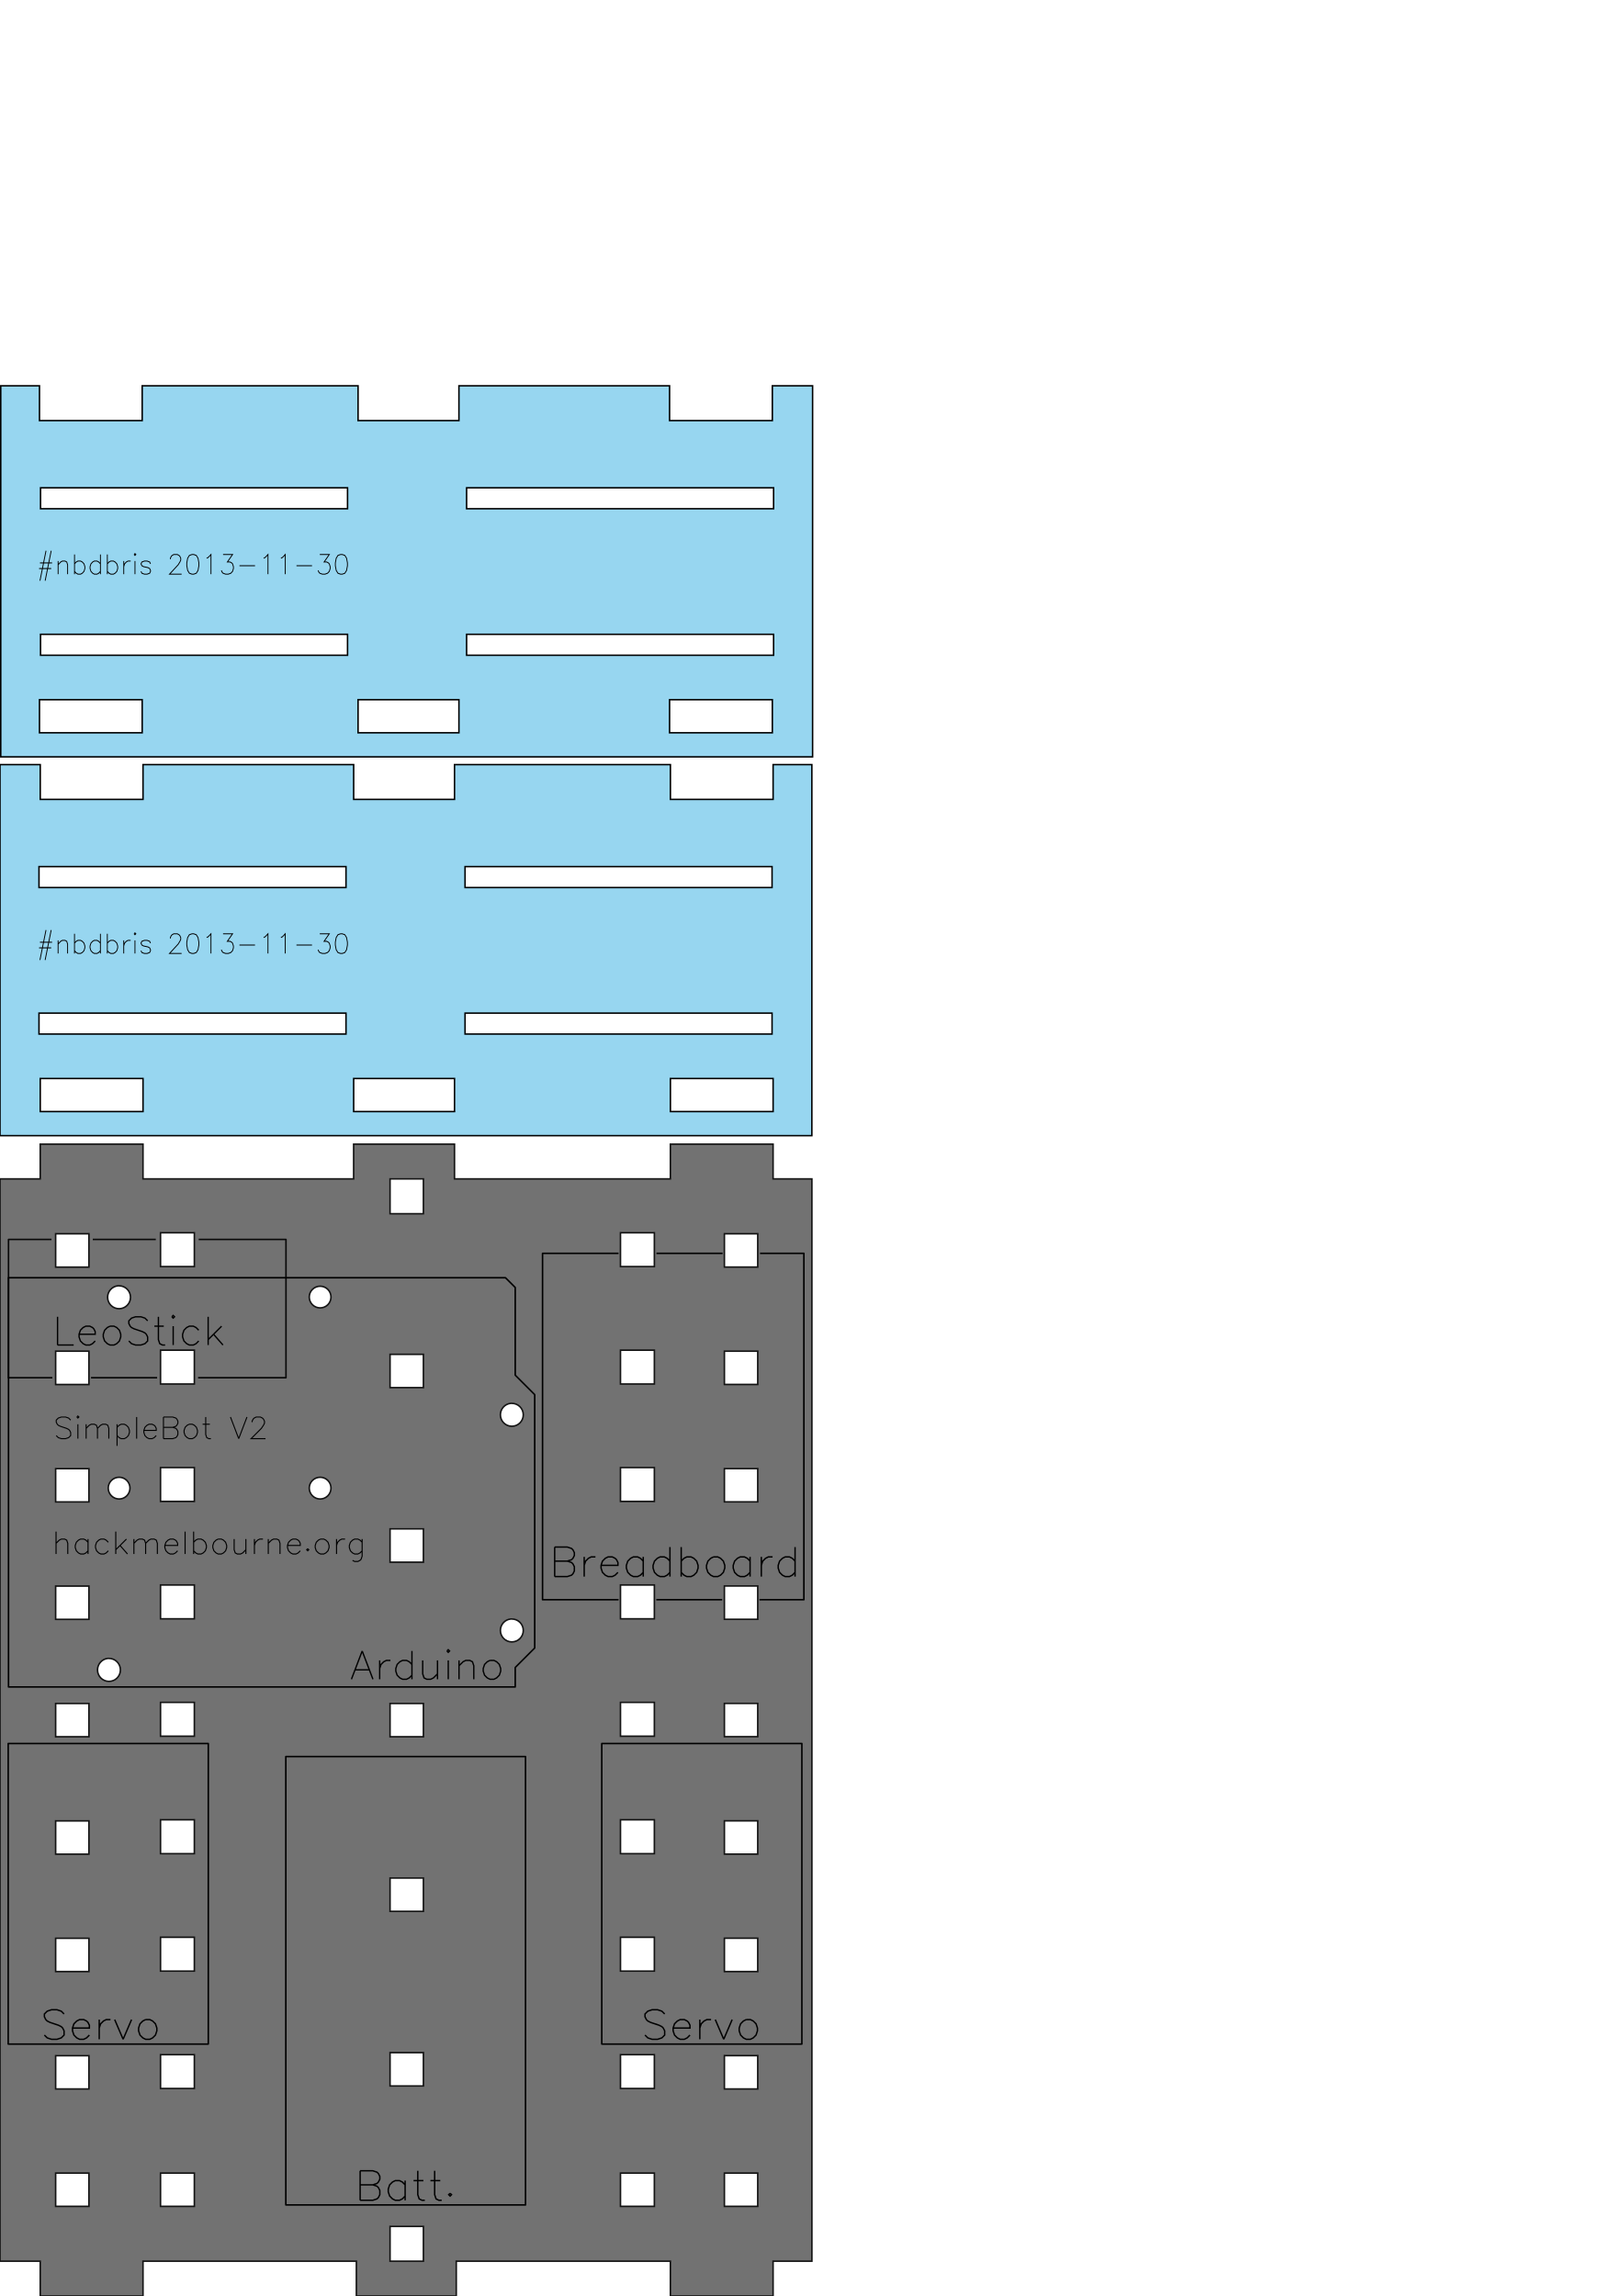
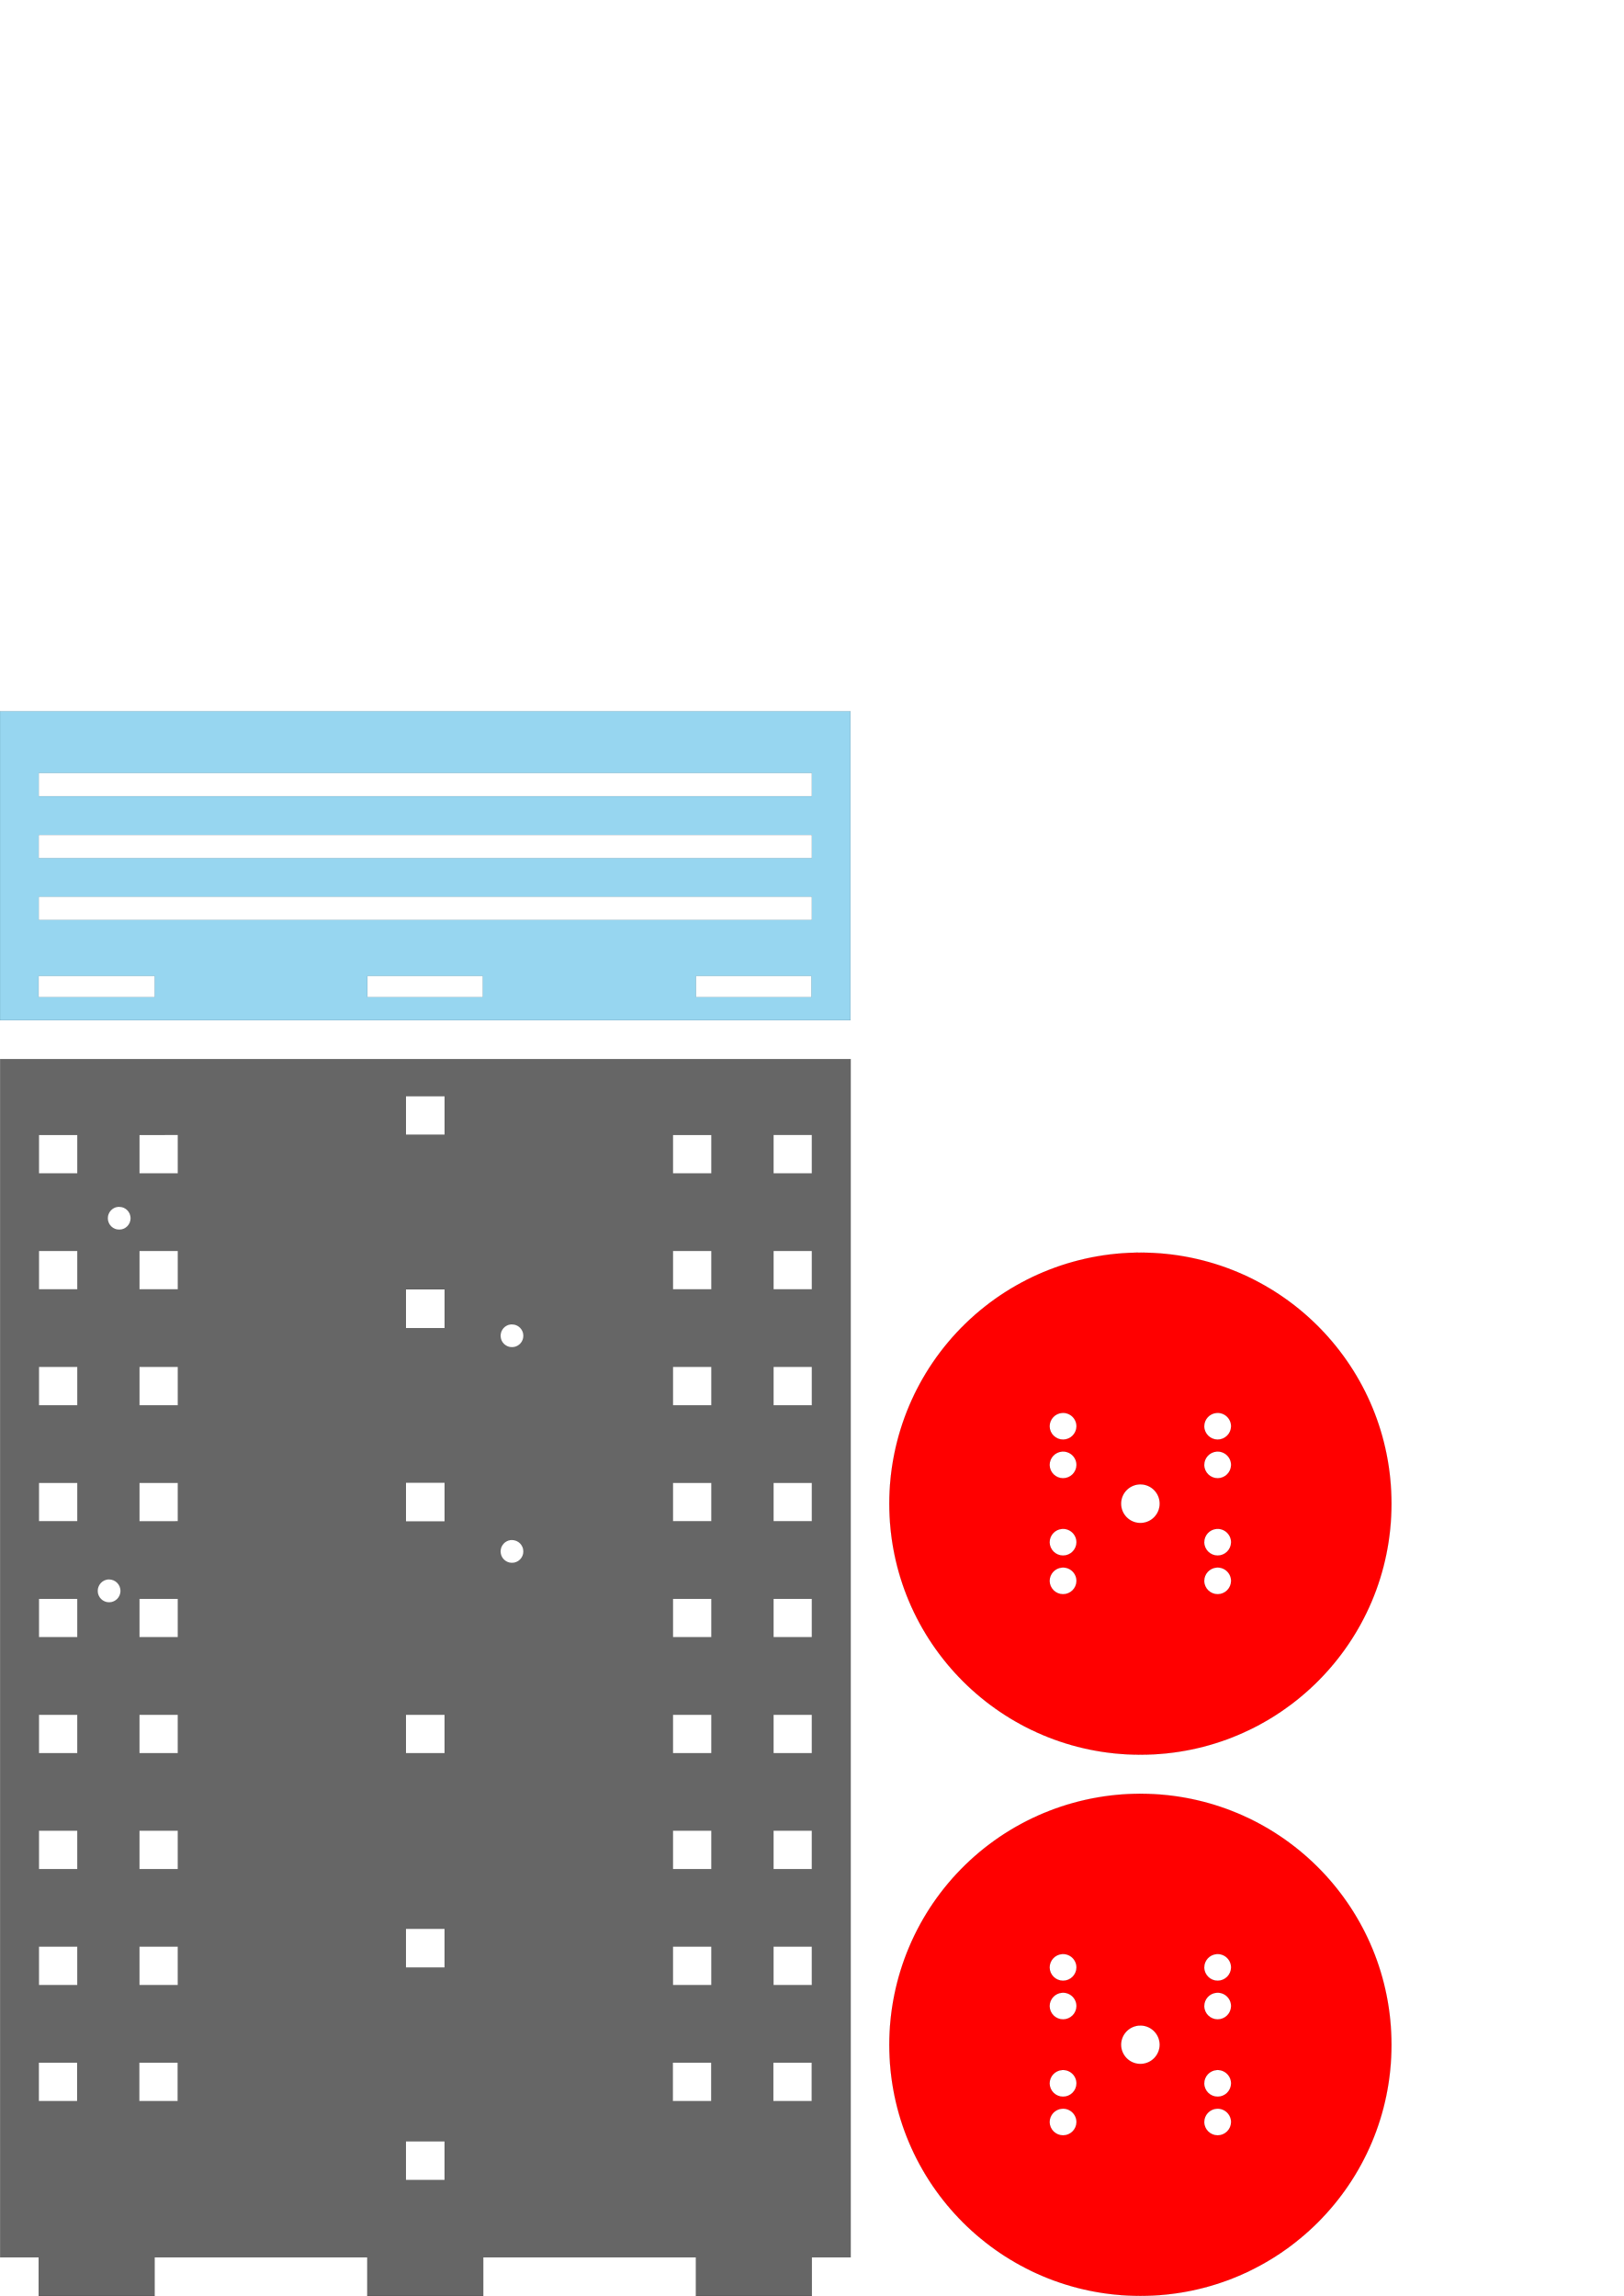
<svg xmlns="http://www.w3.org/2000/svg" version="1.1" id="svg2" height="1052.362" width="744.094">
  <defs id="defs4" />
  <g style="display:inline" transform="translate(53.14961,-51.39945)" id="layer1">
-     <path style="opacity:0.92;fill:#666666;fill-opacity:1;stroke:#000000;stroke-width:0.709;stroke-miterlimit:4;stroke-opacity:1;stroke-dasharray:none" d="m 18.438,524.406 0,15.938 -18.438,0 0,496.062 18.438,0 0,15.969 47.094,0 0,-15.969 97.781,0 0,15.969 45.781,0 0,-15.969 98.125,0 0,15.969 47.062,0 0,-15.969 17.781,0 0,-496.062 -17.781,0 0,-15.938 -47.062,0 0,15.938 -98.938,0 0,-15.938 -46.219,0 0,15.938 -96.531,0 0,-15.938 -47.094,0 z m 160.312,15.938 15.281,0 0,15.969 -15.281,0 0,-15.969 z m -105.188,24.688 15.5,0 0,15.5 -15.5,0 0,-15.5 z m 210.781,0 15.531,0 0,15.5 -15.531,0 0,-15.5 z M 25.5,565.5 l 15.25,0 0,15.281 -15.25,0 0,-15.281 z m 306.469,0 15.281,0 0,15.25 -15.281,0 0,-15.25 z m -277.938,23.844 c 0.177,-0.018 0.35,0 0.531,0 2.901,0 5.25,2.349 5.25,5.25 0,2.901 -2.349,5.25 -5.25,5.25 -2.901,0 -5.25,-2.349 -5.25,-5.25 0,-2.72 2.07,-4.981 4.719,-5.25 z m 92.688,0.188 c 2.748,0 4.969,2.221 4.969,4.969 0,2.748 -2.221,4.969 -4.969,4.969 -2.748,0 -5,-2.221 -5,-4.969 0,-2.748 2.252,-4.969 5,-4.969 z m -73.156,29.312 15.5,0 0,15.5 -15.5,0 0,-15.5 z m 210.781,0 15.531,0 0,15.5 -15.531,0 0,-15.5 z M 25.5,619.312 l 15.25,0 0,15.281 -15.25,0 0,-15.281 z m 306.469,0 15.281,0 0,15.25 -15.281,0 0,-15.25 z M 178.75,620.75 l 15.281,0 0,15.25 -15.281,0 0,-15.25 z m 55.281,22.469 c 0.177,-0.018 0.35,0 0.531,0 2.901,0 5.25,2.349 5.25,5.25 0,2.901 -2.349,5.25 -5.25,5.25 -2.901,0 -5.25,-2.349 -5.25,-5.25 0,-2.72 2.07,-4.981 4.719,-5.25 z m -160.469,29.438 15.5,0 0,15.5 -15.5,0 0,-15.5 z m 210.781,0 15.531,0 0,15.5 -15.531,0 0,-15.5 z m 47.625,0.469 15.281,0 0,15.25 -15.281,0 0,-15.25 z M 25.5,673.156 l 15.25,0 0,15.25 -15.25,0 0,-15.25 z m 29.094,3.938 c 2.748,0 4.969,2.221 4.969,4.969 0,2.748 -2.221,5 -4.969,5 -2.748,0 -5,-2.252 -5,-5 0,-2.748 2.252,-4.969 5,-4.969 z m 92.125,0 c 2.748,0 4.969,2.221 4.969,4.969 0,2.748 -2.221,5 -4.969,5 -2.748,0 -5,-2.252 -5,-5 0,-2.748 2.252,-4.969 5,-4.969 z M 178.75,700.75 l 15.281,0 0,15.281 -15.281,0 0,-15.281 z m -105.188,25.719 15.5,0 0,15.5 -15.5,0 0,-15.5 z m 210.781,0 15.531,0 0,15.5 -15.531,0 0,-15.5 z m 47.625,0.469 15.281,0 0,15.25 -15.281,0 0,-15.25 z M 25.5,726.969 l 15.25,0 0,15.25 -15.25,0 0,-15.25 z m 208.531,15.094 c 0.177,-0.018 0.35,0 0.531,0 2.901,0 5.25,2.349 5.25,5.25 0,2.901 -2.349,5.25 -5.25,5.25 -2.901,0 -5.25,-2.349 -5.25,-5.25 0,-2.72 2.07,-4.981 4.719,-5.25 z m -184.625,18.062 c 0.177,-0.018 0.35,0 0.531,0 2.901,0 5.25,2.38 5.25,5.281 0,2.901 -2.349,5.25 -5.25,5.25 -2.901,0 -5.25,-2.349 -5.25,-5.25 0,-2.72 2.07,-5.009 4.719,-5.281 z m 24.156,20.156 15.5,0 0,15.5 -15.5,0 0,-15.5 z m 210.781,0 15.531,0 0,15.5 -15.531,0 0,-15.5 z m 47.625,0.469 15.281,0 0,15.25 -15.281,0 0,-15.25 z M 25.5,780.781 l 15.25,0 0,15.25 -15.25,0 0,-15.25 z m 153.25,0 15.281,0 0,15.25 -15.281,0 0,-15.25 z m -105.188,53.312 15.5,0 0,15.531 -15.5,0 0,-15.531 z m 210.781,0 15.531,0 0,15.531 -15.531,0 0,-15.531 z m 47.625,0.469 15.281,0 0,15.25 -15.281,0 0,-15.25 z M 25.5,834.594 l 15.25,0 0,15.25 -15.25,0 0,-15.25 z m 153.25,26.188 15.281,0 0,15.281 -15.281,0 0,-15.281 z m -105.188,27.156 15.5,0 0,15.5 -15.5,0 0,-15.5 z m 210.781,0 15.531,0 0,15.5 -15.531,0 0,-15.5 z m 47.625,0.438 15.281,0 0,15.281 -15.281,0 0,-15.281 z M 25.5,888.406 l 15.25,0 0,15.25 -15.25,0 0,-15.25 z m 153.25,52.406 15.281,0 0,15.281 -15.281,0 0,-15.281 z m -105.188,0.938 15.5,0 0,15.5 -15.5,0 0,-15.5 z m 210.781,0 15.531,0 0,15.5 -15.531,0 0,-15.5 z m 47.625,0.438 15.281,0 0,15.281 -15.281,0 0,-15.281 z M 25.5,942.219 l 15.25,0 0,15.25 -15.25,0 0,-15.25 z m 0,53.812 15.25,0 0,15.25 -15.25,0 0,-15.25 z m 48.062,0 15.5,0 0,15.25 -15.5,0 0,-15.25 z m 210.781,0 15.531,0 0,15.25 -15.531,0 0,-15.25 z m 47.625,0 15.281,0 0,15.25 -15.281,0 0,-15.25 z M 178.75,1020.469 l 15.281,0 0,15.937 -15.281,0 0,-15.937 z" transform="translate(-53.14961,51.39945)" id="rect2992-7-6" />
+     <path style="fill:#666666;fill-opacity:1;stroke:#000000;stroke-width:0.035;stroke-miterlimit:4;stroke-opacity:1;stroke-dasharray:none" d="m 0.062,485.433 0,549.213 17.654,0 0,17.717 53.15,0 0,-17.717 97.441,0 0,17.717 53.15,0 0,-17.717 97.441,0 0,17.717 53.15,0 0,-17.717 17.797,0 0,-549.213 z m 185.969,17.004 17.719,0 0,17.656 -17.719,0 z m -168.188,17.781 17.594,0 0,17.594 -17.594,0 z m 46.062,0 17.594,-10e-4 0,17.596 -17.594,-9.4e-4 z m 244.5,0 17.594,0 0,17.594 -17.594,0 z m 46.062,-10e-4 17.594,0 0,17.596 -17.594,0 z M 54.094,553.125 c 0.177,-0.018 0.35,0 0.531,0 2.901,0 5.25,2.349 5.25,5.25 0,2.901 -2.349,5.25 -5.25,5.25 -2.901,0 -5.25,-2.349 -5.25,-5.25 0,-2.72 2.07,-4.981 4.719,-5.25 z m -36.25,20.219 17.594,0 0,17.594 -17.594,0 z m 46.062,0 17.594,0 0,17.595 -17.594,-0.001 z m 244.5,-10e-4 17.594,10e-4 0,17.594 -17.594,0 z m 46.062,-2.5e-4 17.594,0 0,17.596 -17.594,0 z M 186.031,591 l 17.719,0 0,17.719 -17.719,0 z m 48.062,16 c 0.177,-0.018 0.35,0 0.531,0 2.901,0 5.25,2.349 5.25,5.25 0,2.901 -2.349,5.25 -5.25,5.25 -2.901,0 -5.25,-2.349 -5.25,-5.25 0,-2.72 2.07,-4.981 4.719,-5.25 z m -216.25,19.5 17.594,0 0,17.594 -17.594,0 z m 46.062,0 17.594,-8.1e-4 0,17.596 -17.594,-10e-4 z m 244.5,0 17.594,0 0,17.594 -17.594,0 z m 46.062,-8.1e-4 17.594,0 0,17.596 -17.594,0 z m -168.438,53.095 17.719,0 0,17.719 -17.719,0 z m -168.188,0.062 17.594,0 0,17.594 -17.594,0 z m 46.062,0 17.594,-3.7e-4 0,17.594 -17.594,-0.002 z m 244.5,-3.7e-4 17.594,0 0,17.594 -17.594,0 z m 46.062,0 17.594,0 0,17.593 -17.594,0 z m -120.375,26.188 c 0.177,-0.018 0.35,0 0.531,0 2.901,0 5.25,2.349 5.25,5.25 0,2.901 -2.349,5.25 -5.25,5.25 -2.901,0 -5.25,-2.349 -5.25,-5.25 0,-2.72 2.07,-4.981 4.719,-5.25 z m -184.625,18.062 c 0.177,-0.018 0.35,0 0.531,0 2.901,0 5.25,2.38 5.25,5.281 0,2.901 -2.349,5.25 -5.25,5.25 -2.901,0 -5.25,-2.349 -5.25,-5.25 0,-2.72 2.07,-5.009 4.719,-5.281 z m -31.625,8.906 17.594,0 0,17.594 -17.594,0 z m 46.062,0 17.594,0 0,17.593 -17.594,0.001 z m 244.5,8e-5 17.594,-8e-5 0,17.593 -17.594,0 z m 46.062,0 17.594,0 0,17.593 -17.594,0 z m -168.438,53.157 17.719,0 0,17.593 -17.719,0 z m -168.188,-5.2e-4 17.594,0 0,17.594 -17.594,0 z m 46.062,0 17.594,5.2e-4 0,17.593 -17.594,0 z m 244.5,5.2e-4 17.594,0 0,17.593 -17.594,0 z m 46.062,0 17.594,0 0,17.593 -17.594,0 z m -336.625,53.124 17.594,0 0,17.594 -17.594,0 z m 46.062,0 17.594,0 0,17.594 -17.594,0 z m 244.5,0 17.594,3.2e-4 0,17.593 -17.594,0 z m 46.062,3.2e-4 17.594,0 0,17.593 -17.594,0 z m -168.438,44.961 17.719,0 0,17.717 -17.719,0 z m -168.188,8.195 17.594,0 0,17.594 -17.594,0 z m 46.062,0 17.594,0 0,17.594 -17.594,0 z m 244.5,0 17.594,0 0,17.594 -17.594,0 z m 46.062,0 17.594,0 0,17.594 -17.594,0 z m -168.438,89.246 17.719,0 0,17.717 -17.719,0 z m -168.25,-36.09 17.594,0 0,17.594 -17.594,0 z m 46.062,0 17.594,0 0,17.594 -17.594,0 z m 244.5,0 17.594,0 0,17.594 -17.594,0 z m 46.062,0 17.594,0 0,17.594 -17.594,0 z" id="rect2992-7-6" transform="translate(-53.14961,51.39945)" />
  </g>
  <g style="display:inline" id="layer2">
-     <path id="rect4618" d="m 0,350.449 0,170.079 372.047,0 0,-170.079 -17.756,0 0,15.945 -47.062,0 0,-15.945 -98.936,0 0,15.945 -46.219,0 0,-15.945 -96.534,0 0,15.945 -47.094,0 0,-15.945 z m 17.87,46.753 140.688,0 0,9.594 -140.688,0 z m 195.25,0 140.688,0 0,9.594 -140.688,0 z m -195.25,67.156 140.688,0 0,9.594 -140.688,0 z m 195.25,0 140.688,0 0,9.594 -140.688,0 z m -194.673,29.969 47.094,0 0,15.156 -47.094,0 z m 143.628,0 46.219,0 0,15.156 -46.219,0 z m 145.155,0 47.062,0 0,15.156 -47.062,0 z" style="fill:#97d6f0;fill-opacity:1;stroke:#000000;stroke-width:0.677;stroke-miterlimit:4;stroke-dasharray:none;display:inline" />
-     <path id="rect4618-0" d="m 372.386,176.827 0,170.079 -372.047,0 0,-170.079 17.756,0 0,15.945 47.062,0 0,-15.945 98.936,0 0,15.945 46.219,0 0,-15.945 96.534,0 0,15.945 47.094,0 0,-15.945 z m -17.87,46.753 -140.688,0 0,9.594 140.688,0 z m -195.25,0 -140.688,0 0,9.594 140.688,0 z m 195.25,67.156 -140.688,0 0,9.594 140.688,0 z m -195.25,0 -140.688,0 0,9.594 140.688,0 z m 194.673,29.969 -47.094,0 0,15.156 47.094,0 z m -143.628,0 -46.219,0 0,15.156 46.219,0 z m -145.155,0 -47.062,0 0,15.156 47.062,0 z" style="fill:#97d6f0;fill-opacity:1;stroke:#000000;stroke-width:0.677;stroke-miterlimit:4;stroke-dasharray:none;display:inline" />
+     <path style="fill:#97d6f0;fill-opacity:1;stroke:#000000;stroke-width:0.035;stroke-miterlimit:4;stroke-dasharray:none;display:inline" d="m 0,325.984 0,141.67 389.75,0 0,-141.67 z m 17.748,28.346 354.299,0.001 0,10.63 -354.299,-10e-4 z m -0.031,28.347 354.346,0 0,10.63 -354.346,0 z m 0.031,28.346 354.299,0 0,10.63 -354.299,0 z m -0.062,36.319 53.181,0 0,9.687 -53.181,0 z m 150.69,0 52.844,0 0,9.687 -52.844,0 z m 150.594,0 52.844,0 0,9.687 -52.844,0 z" id="rect4618" />
  </g>
-   <g style="display:inline" id="layer3">
-     <path id="path3132" d="m 3.898,773.207 232.217,0 0,-8.931 8.931,-8.931 0,-116.109 -8.931,-8.931 0,-40.191 -4.466,-4.466 -227.751,2e-5 z" style="fill:none;stroke:#000000;stroke-width:0.709;stroke-linecap:round;stroke-linejoin:round;stroke-miterlimit:4;stroke-opacity:1;stroke-dasharray:none" />
-     <g id="g3867" transform="matrix(0.6162273,0,0,0.6162273,160.4347,764.1259)">
+   <g id="layer4" style="display:inline">
+     <path id="path7019" d="m 525.949,822.206 a 115.062,115.062 0 0 0 -118.406,115.031 115.062,115.062 0 0 0 230.125,0 115.062,115.062 0 0 0 -111.719,-115.031 z m -39.219,73.438 a 6.157,6.157 0 0 1 6.594,6.156 6.157,6.157 0 0 1 -12.312,0 6.157,6.157 0 0 1 5.719,-6.156 z m 70.844,0 a 6.157,6.157 0 0 1 6.594,6.156 6.157,6.157 0 0 1 -12.312,0 6.157,6.157 0 0 1 5.719,-6.156 z m -70.844,17.719 a 6.157,6.157 0 0 1 6.594,6.156 6.157,6.157 0 0 1 -12.312,0 6.157,6.157 0 0 1 5.719,-6.156 z m 70.844,0 a 6.157,6.157 0 0 1 6.594,6.156 6.157,6.157 0 0 1 -12.312,0 6.157,6.157 0 0 1 5.719,-6.156 z m -34.719,15.031 a 8.842,8.842 0 0 1 8.594,8.844 8.844,8.844 0 0 1 -17.687,0 8.842,8.842 0 0 1 9.094,-8.844 z m -36.125,20.406 a 6.157,6.157 0 0 1 6.594,6.156 6.157,6.157 0 0 1 -12.312,0 6.157,6.157 0 0 1 5.719,-6.156 z m 70.844,0 a 6.157,6.157 0 0 1 6.594,6.156 6.157,6.157 0 0 1 -12.312,0 6.157,6.157 0 0 1 5.719,-6.156 z m -70.844,17.719 a 6.157,6.157 0 0 1 6.594,6.156 6.157,6.157 0 0 1 -12.312,0 6.157,6.157 0 0 1 5.719,-6.156 z m 70.844,0 a 6.157,6.157 0 0 1 6.594,6.156 6.157,6.157 0 0 1 -12.312,0 6.157,6.157 0 0 1 5.719,-6.156 z" style="fill:#ff0000;fill-opacity:1;stroke:#000000;stroke-width:0.035;stroke-linejoin:round;stroke-miterlimit:4;stroke-opacity:1;stroke-dasharray:none" />
+     <path id="path7019-5" d="m 525.949,574.174 a 115.062,115.062 0 0 0 -118.406,115.031 115.062,115.062 0 0 0 230.125,0 115.062,115.062 0 0 0 -111.719,-115.031 z m -39.219,73.438 a 6.157,6.157 0 0 1 6.594,6.156 6.157,6.157 0 0 1 -12.312,0 6.157,6.157 0 0 1 5.719,-6.156 z m 70.844,0 a 6.157,6.157 0 0 1 6.594,6.156 6.157,6.157 0 0 1 -12.312,0 6.157,6.157 0 0 1 5.719,-6.156 z m -70.844,17.719 a 6.157,6.157 0 0 1 6.594,6.156 6.157,6.157 0 0 1 -12.312,0 6.157,6.157 0 0 1 5.719,-6.156 z m 70.844,0 a 6.157,6.157 0 0 1 6.594,6.156 6.157,6.157 0 0 1 -12.312,0 6.157,6.157 0 0 1 5.719,-6.156 z m -34.719,15.031 a 8.842,8.842 0 0 1 8.594,8.844 8.844,8.844 0 0 1 -17.688,0 8.842,8.842 0 0 1 9.094,-8.844 z m -36.125,20.406 a 6.157,6.157 0 0 1 6.594,6.156 6.157,6.157 0 0 1 -12.312,0 6.157,6.157 0 0 1 5.719,-6.156 z m 70.844,0 a 6.157,6.157 0 0 1 6.594,6.156 6.157,6.157 0 0 1 -12.312,0 6.157,6.157 0 0 1 5.719,-6.156 z m -70.844,17.719 a 6.157,6.157 0 0 1 6.594,6.156 6.157,6.157 0 0 1 -12.312,0 6.157,6.157 0 0 1 5.719,-6.156 z m 70.844,0 a 6.157,6.157 0 0 1 6.594,6.156 6.157,6.157 0 0 1 -12.312,0 6.157,6.157 0 0 1 5.719,-6.156 z" style="fill:#ff0000;fill-opacity:1;stroke:#000000;stroke-width:0.035;stroke-linejoin:round;stroke-miterlimit:4;stroke-opacity:1;stroke-dasharray:none;display:inline" />
+   </g>
+   <g style="display:none" id="layer3">
+     <path id="path3132" d="m 3.898,739.207 232.217,0 0,-8.931 8.931,-8.931 0,-116.109 -8.931,-8.931 0,-40.191 -4.466,-4.466 -227.751,2e-5 z" style="fill:none;stroke:#000000;stroke-width:0.709;stroke-linecap:round;stroke-linejoin:round;stroke-miterlimit:4;stroke-opacity:1;stroke-dasharray:none" />
+     <g id="g3867" transform="matrix(0.6162273,0,0,0.6162273,160.4347,730.1259)">
      <path id="path3869" transform="translate(9,0)" d="M 0,-12 -8,9 M 0,-12 8,9 M -5,2 5,2" style="fill:none;stroke:#000000" />
      <path id="path3871" transform="translate(25,0)" d="m -3,-5 0,14 m 0,-8 1,-3 2,-2 2,-1 3,0" style="fill:none;stroke:#000000" />
      <path id="path3873" transform="translate(40,0)" d="M 6,-12 6,9 M 6,-2 4,-4 2,-5 l -3,0 -2,1 -2,2 -1,3 0,2 1,3 2,2 2,1 3,0 2,-1 2,-2" style="fill:none;stroke:#000000" />
      <path id="path3875" transform="translate(59,0)" d="M -5,-5 -5,5 -4,8 -2,9 1,9 3,8 6,5 M 6,-5 6,9" style="fill:none;stroke:#000000" />
      <path id="path3877" transform="translate(73,0)" d="m -1,-12 1,1 1,-1 -1,-1 -1,1 m 1,7 0,14" style="fill:none;stroke:#000000" />
      <path id="path3879" transform="translate(86,0)" d="m -5,-5 0,14 m 0,-10 3,-3 2,-1 3,0 2,1 1,3 0,10" style="fill:none;stroke:#000000" />
      <path id="path3881" transform="translate(105,0)" d="m -1,-5 -2,1 -2,2 -1,3 0,2 1,3 2,2 2,1 L 2,9 4,8 6,6 7,3 7,1 6,-2 4,-4 2,-5 -1,-5" style="fill:none;stroke:#000000" />
    </g>
  </g>
-   <g style="display:inline" id="layer5">
+   <g style="display:none" id="layer5">
    <path style="fill:none;stroke:#000000;stroke-width:0.709;stroke-linejoin:round;stroke-miterlimit:4;stroke-opacity:1" d="m 300.827,574.469 30.32,0 m 17.16,0 20.094,0 0,158.745 -20.362,-0.002 m -17.095,0 -30.175,0 m -17.306,0 -34.832,0.002 0,-158.745 34.832,0" id="rect3901" />
    <g transform="matrix(0.6442376,0,0,0.6442376,251.6138,716.8164)" id="g3924">
      <path style="fill:none;stroke:#000000" d="m -7,-12 0,21 m 0,-21 9,0 3,1 1,1 1,2 0,2 -1,2 -1,1 -3,1 m -9,0 9,0 3,1 L 6,0 7,2 7,5 6,7 5,8 2,9 -7,9" transform="translate(11,0)" id="path3926" />
      <path style="fill:none;stroke:#000000" d="m -3,-5 0,14 m 0,-8 1,-3 2,-2 2,-1 3,0" transform="translate(28,0)" id="path3928" />
      <path style="fill:none;stroke:#000000" d="M -6,1 6,1 6,-1 5,-3 4,-4 2,-5 l -3,0 -2,1 -2,2 -1,3 0,2 1,3 2,2 2,1 3,0 2,-1 2,-2" transform="translate(43,0)" id="path3930" />
      <path style="fill:none;stroke:#000000" d="M 6,-5 6,9 M 6,-2 4,-4 2,-5 l -3,0 -2,1 -2,2 -1,3 0,2 1,3 2,2 2,1 3,0 2,-1 2,-2" transform="translate(61,0)" id="path3932" />
      <path style="fill:none;stroke:#000000" d="M 6,-12 6,9 M 6,-2 4,-4 2,-5 l -3,0 -2,1 -2,2 -1,3 0,2 1,3 2,2 2,1 3,0 2,-1 2,-2" transform="translate(80,0)" id="path3934" />
      <path style="fill:none;stroke:#000000" d="m -6,-12 0,21 m 0,-11 2,-2 2,-1 3,0 2,1 2,2 L 6,1 6,3 5,6 3,8 1,9 -2,9 -4,8 -6,6" transform="translate(100,0)" id="path3936" />
      <path style="fill:none;stroke:#000000" d="m -1,-5 -2,1 -2,2 -1,3 0,2 1,3 2,2 2,1 L 2,9 4,8 6,6 7,3 7,1 6,-2 4,-4 2,-5 -1,-5" transform="translate(118,0)" id="path3938" />
      <path style="fill:none;stroke:#000000" d="M 6,-5 6,9 M 6,-2 4,-4 2,-5 l -3,0 -2,1 -2,2 -1,3 0,2 1,3 2,2 2,1 3,0 2,-1 2,-2" transform="translate(137,0)" id="path3940" />
      <path style="fill:none;stroke:#000000" d="m -3,-5 0,14 m 0,-8 1,-3 2,-2 2,-1 3,0" transform="translate(154,0)" id="path3942" />
      <path style="fill:none;stroke:#000000" d="M 6,-12 6,9 M 6,-2 4,-4 2,-5 l -3,0 -2,1 -2,2 -1,3 0,2 1,3 2,2 2,1 3,0 2,-1 2,-2" transform="translate(169,0)" id="path3944" />
    </g>
  </g>
-   <g style="display:inline" id="layer6">
+   <g style="display:none" id="layer6">
    <rect y="799.125" x="275.775" height="137.758" width="91.697" id="rect3977" style="fill:none;stroke:#000000;stroke-width:0.7;stroke-linejoin:round;stroke-miterlimit:4;stroke-opacity:1;stroke-dasharray:none" />
    <g id="g4013" transform="matrix(0.6442376,0,0,0.6442376,293.649,928.8979)">
      <path id="path4015" transform="translate(10,0)" d="m 7,-9 -2,-2 -3,-1 -4,0 -3,1 -2,2 0,2 1,2 1,1 2,1 6,2 L 5,0 6,1 7,3 7,6 5,8 2,9 -2,9 -5,8 -7,6" style="fill:none;stroke:#000000" />
      <path id="path4017" transform="translate(29,0)" d="M -6,1 6,1 6,-1 5,-3 4,-4 2,-5 l -3,0 -2,1 -2,2 -1,3 0,2 1,3 2,2 2,1 3,0 2,-1 2,-2" style="fill:none;stroke:#000000" />
      <path id="path4019" transform="translate(45,0)" d="m -3,-5 0,14 m 0,-8 1,-3 2,-2 2,-1 3,0" style="fill:none;stroke:#000000" />
      <path id="path4021" transform="translate(59,0)" d="M -6,-5 0,9 M 6,-5 0,9" style="fill:none;stroke:#000000" />
      <path id="path4023" transform="translate(76,0)" d="m -1,-5 -2,1 -2,2 -1,3 0,2 1,3 2,2 2,1 L 2,9 4,8 6,6 7,3 7,1 6,-2 4,-4 2,-5 -1,-5" style="fill:none;stroke:#000000" />
    </g>
    <rect y="799.125" x="3.758" height="137.758" width="91.697" id="rect3977-7" style="fill:none;stroke:#000000;stroke-width:0.7;stroke-linejoin:round;stroke-miterlimit:4;stroke-opacity:1;stroke-dasharray:none;display:inline" />
    <g style="display:inline" id="g4013-7" transform="matrix(0.6442376,0,0,0.6442376,18.41125,928.8979)">
      <path id="path4015-2" transform="translate(10,0)" d="m 7,-9 -2,-2 -3,-1 -4,0 -3,1 -2,2 0,2 1,2 1,1 2,1 6,2 L 5,0 6,1 7,3 7,6 5,8 2,9 -2,9 -5,8 -7,6" style="fill:none;stroke:#000000" />
      <path id="path4017-0" transform="translate(29,0)" d="M -6,1 6,1 6,-1 5,-3 4,-4 2,-5 l -3,0 -2,1 -2,2 -1,3 0,2 1,3 2,2 2,1 3,0 2,-1 2,-2" style="fill:none;stroke:#000000" />
      <path id="path4019-3" transform="translate(45,0)" d="m -3,-5 0,14 m 0,-8 1,-3 2,-2 2,-1 3,0" style="fill:none;stroke:#000000" />
      <path id="path4021-6" transform="translate(59,0)" d="M -6,-5 0,9 M 6,-5 0,9" style="fill:none;stroke:#000000" />
      <path id="path4023-6" transform="translate(76,0)" d="m -1,-5 -2,1 -2,2 -1,3 0,2 1,3 2,2 2,1 L 2,9 4,8 6,6 7,3 7,1 6,-2 4,-4 2,-5 -1,-5" style="fill:none;stroke:#000000" />
    </g>
  </g>
-   <g style="display:inline" id="layer7">
+   <g style="display:none" id="layer7">
    <rect style="fill:none;stroke:#000000;stroke-width:0.709;stroke-linejoin:round;stroke-miterlimit:4;stroke-opacity:1;stroke-dasharray:none" id="rect4100" width="109.843" height="205.512" x="130.986" y="805.111" />
    <g transform="matrix(0.6442376,0,0,0.6442376,162.4649,1002.696)" id="g4841">
      <path style="fill:none;stroke:#000000" d="m -7,-12 0,21 m 0,-21 9,0 3,1 1,1 1,2 0,2 -1,2 -1,1 -3,1 m -9,0 9,0 3,1 L 6,0 7,2 7,5 6,7 5,8 2,9 -7,9" transform="translate(11,0)" id="path4843" />
      <path style="fill:none;stroke:#000000" d="M 6,-5 6,9 M 6,-2 4,-4 2,-5 l -3,0 -2,1 -2,2 -1,3 0,2 1,3 2,2 2,1 3,0 2,-1 2,-2" transform="translate(30,0)" id="path4845" />
      <path style="fill:none;stroke:#000000" d="M 0,-12 0,5 1,8 3,9 5,9 m -8,-14 7,0" transform="translate(45,0)" id="path4847" />
      <path style="fill:none;stroke:#000000" d="M 0,-12 0,5 1,8 3,9 5,9 m -8,-14 7,0" transform="translate(57,0)" id="path4849" />
      <path style="fill:none;stroke:#000000" d="M 0,4 -1,5 0,6 1,5 0,4" transform="translate(68,0)" id="path4851" />
    </g>
  </g>
-   <g style="display:inline" id="layer8">
+   <g style="display:none" id="layer8">
    <path id="rect5035" d="m 42.52,568.095 28.873,-1e-4 m 19.67,1e-4 39.992,-3.2e-4 0,63.378 -40.27,0 m -18.778,0 -30.304,0 m -17.715,0 -20.091,0 0,-63.378 19.7,3.2e-4" style="opacity:0.92;fill:none;stroke:#000000;stroke-width:0.709;stroke-linejoin:round;stroke-miterlimit:4;stroke-opacity:1" />
    <g id="g5095" transform="matrix(0.6162273,0,0,0.6162273,23.90892,610.9346)">
      <path id="path5097" transform="translate(10,0)" d="M -6,-12 -6,9 M -6,9 6,9" style="fill:none;stroke:#000000" />
      <path id="path5099" transform="translate(26,0)" d="M -6,1 6,1 6,-1 5,-3 4,-4 2,-5 l -3,0 -2,1 -2,2 -1,3 0,2 1,3 2,2 2,1 3,0 2,-1 2,-2" style="fill:none;stroke:#000000" />
      <path id="path5101" transform="translate(44,0)" d="m -1,-5 -2,1 -2,2 -1,3 0,2 1,3 2,2 2,1 L 2,9 4,8 6,6 7,3 7,1 6,-2 4,-4 2,-5 -1,-5" style="fill:none;stroke:#000000" />
      <path id="path5103" transform="translate(64,0)" d="m 7,-9 -2,-2 -3,-1 -4,0 -3,1 -2,2 0,2 1,2 1,1 2,1 6,2 L 5,0 6,1 7,3 7,6 5,8 2,9 -2,9 -5,8 -7,6" style="fill:none;stroke:#000000" />
      <path id="path5105" transform="translate(79,0)" d="M 0,-12 0,5 1,8 3,9 5,9 m -8,-14 7,0" style="fill:none;stroke:#000000" />
      <path id="path5107" transform="translate(90,0)" d="m -1,-12 1,1 1,-1 -1,-1 -1,1 m 1,7 0,14" style="fill:none;stroke:#000000" />
      <path id="path5109" transform="translate(103,0)" d="m 6,-2 -2,-2 -2,-1 -3,0 -2,1 -2,2 -1,3 0,2 1,3 2,2 2,1 3,0 2,-1 2,-2" style="fill:none;stroke:#000000" />
      <path id="path5111" transform="translate(121,0)" d="M -5,-12 -5,9 M 5,-5 -5,5 m 4,-4 7,8" style="fill:none;stroke:#000000" />
    </g>
  </g>
-   <g id="layer9" style="display:inline">
+   <g id="layer9" style="display:none">
    <g id="g5473" transform="matrix(0.4724409,0,0,0.4724409,24.35479,655.1572)">
      <path id="path5475" transform="translate(10,0)" d="m 7,-9 -2,-2 -3,-1 -4,0 -3,1 -2,2 0,2 1,2 1,1 2,1 6,2 L 5,0 6,1 7,3 7,6 5,8 2,9 -2,9 -5,8 -7,6" style="fill:none;stroke:#000000" />
      <path id="path5477" transform="translate(24,0)" d="m -1,-12 1,1 1,-1 -1,-1 -1,1 m 1,7 0,14" style="fill:none;stroke:#000000" />
      <path id="path5479" transform="translate(43,0)" d="m -11,-5 0,14 m 0,-10 3,-3 2,-1 3,0 2,1 1,3 0,10 m 0,-10 3,-3 2,-1 3,0 2,1 1,3 0,10" style="fill:none;stroke:#000000" />
      <path id="path5481" transform="translate(68,0)" d="m -6,-5 0,21 m 0,-18 2,-2 2,-1 3,0 2,1 2,2 L 6,1 6,3 5,6 3,8 1,9 -2,9 -4,8 -6,6" style="fill:none;stroke:#000000" />
      <path id="path5483" transform="translate(81,0)" d="M 0,-12 0,9" style="fill:none;stroke:#000000" />
      <path id="path5485" transform="translate(94,0)" d="M -6,1 6,1 6,-1 5,-3 4,-4 2,-5 l -3,0 -2,1 -2,2 -1,3 0,2 1,3 2,2 2,1 3,0 2,-1 2,-2" style="fill:none;stroke:#000000" />
      <path id="path5487" transform="translate(114,0)" d="m -7,-12 0,21 m 0,-21 9,0 3,1 1,1 1,2 0,2 -1,2 -1,1 -3,1 m -9,0 9,0 3,1 L 6,0 7,2 7,5 6,7 5,8 2,9 -7,9" style="fill:none;stroke:#000000" />
      <path id="path5489" transform="translate(133,0)" d="m -1,-5 -2,1 -2,2 -1,3 0,2 1,3 2,2 2,1 L 2,9 4,8 6,6 7,3 7,1 6,-2 4,-4 2,-5 -1,-5" style="fill:none;stroke:#000000" />
      <path id="path5491" transform="translate(148,0)" d="M 0,-12 0,5 1,8 3,9 5,9 m -8,-14 7,0" style="fill:none;stroke:#000000" />
      <path id="path5493" transform="translate(163,0)" d="" style="fill:none;stroke:#000000" />
      <path id="path5495" transform="translate(180,0)" d="M -8,-12 0,9 M 8,-12 0,9" style="fill:none;stroke:#000000" />
      <path id="path5497" transform="translate(199,0)" d="m -6,-7 0,-1 1,-2 1,-1 2,-1 4,0 2,1 1,1 1,2 0,2 L 5,-4 3,-1 -7,9 7,9" style="fill:none;stroke:#000000" />
    </g>
    <g transform="matrix(0.488732,0,0,0.488732,23.73081,707.8697)" id="g5657">
      <path style="fill:none;stroke:#000000" d="m -5,-12 0,21 m 0,-10 3,-3 2,-1 3,0 2,1 1,3 0,10" transform="translate(9,0)" id="path5659" />
      <path style="fill:none;stroke:#000000" d="M 6,-5 6,9 M 6,-2 4,-4 2,-5 l -3,0 -2,1 -2,2 -1,3 0,2 1,3 2,2 2,1 3,0 2,-1 2,-2" transform="translate(28,0)" id="path5661" />
      <path style="fill:none;stroke:#000000" d="m 6,-2 -2,-2 -2,-1 -3,0 -2,1 -2,2 -1,3 0,2 1,3 2,2 2,1 3,0 2,-1 2,-2" transform="translate(47,0)" id="path5663" />
      <path style="fill:none;stroke:#000000" d="M -5,-12 -5,9 M 5,-5 -5,5 m 4,-4 7,8" transform="translate(65,0)" id="path5665" />
      <path style="fill:none;stroke:#000000" d="m -11,-5 0,14 m 0,-10 3,-3 2,-1 3,0 2,1 1,3 0,10 m 0,-10 3,-3 2,-1 3,0 2,1 1,3 0,10" transform="translate(88,0)" id="path5667" />
      <path style="fill:none;stroke:#000000" d="M -6,1 6,1 6,-1 5,-3 4,-4 2,-5 l -3,0 -2,1 -2,2 -1,3 0,2 1,3 2,2 2,1 3,0 2,-1 2,-2" transform="translate(112,0)" id="path5669" />
      <path style="fill:none;stroke:#000000" d="M 0,-12 0,9" transform="translate(125,0)" id="path5671" />
      <path style="fill:none;stroke:#000000" d="m -6,-12 0,21 m 0,-11 2,-2 2,-1 3,0 2,1 2,2 L 6,1 6,3 5,6 3,8 1,9 -2,9 -4,8 -6,6" transform="translate(139,0)" id="path5673" />
      <path style="fill:none;stroke:#000000" d="m -1,-5 -2,1 -2,2 -1,3 0,2 1,3 2,2 2,1 L 2,9 4,8 6,6 7,3 7,1 6,-2 4,-4 2,-5 -1,-5" transform="translate(157,0)" id="path5675" />
      <path style="fill:none;stroke:#000000" d="M -5,-5 -5,5 -4,8 -2,9 1,9 3,8 6,5 M 6,-5 6,9" transform="translate(176,0)" id="path5677" />
      <path style="fill:none;stroke:#000000" d="m -3,-5 0,14 m 0,-8 1,-3 2,-2 2,-1 3,0" transform="translate(193,0)" id="path5679" />
      <path style="fill:none;stroke:#000000" d="m -5,-5 0,14 m 0,-10 3,-3 2,-1 3,0 2,1 1,3 0,10" transform="translate(208,0)" id="path5681" />
      <path style="fill:none;stroke:#000000" d="M -6,1 6,1 6,-1 5,-3 4,-4 2,-5 l -3,0 -2,1 -2,2 -1,3 0,2 1,3 2,2 2,1 3,0 2,-1 2,-2" transform="translate(227,0)" id="path5683" />
      <path style="fill:none;stroke:#000000" d="M 0,4 -1,5 0,6 1,5 0,4" transform="translate(240,0)" id="path5685" />
      <path style="fill:none;stroke:#000000" d="m -1,-5 -2,1 -2,2 -1,3 0,2 1,3 2,2 2,1 L 2,9 4,8 6,6 7,3 7,1 6,-2 4,-4 2,-5 -1,-5" transform="translate(253,0)" id="path5687" />
      <path style="fill:none;stroke:#000000" d="m -3,-5 0,14 m 0,-8 1,-3 2,-2 2,-1 3,0" transform="translate(270,0)" id="path5689" />
      <path style="fill:none;stroke:#000000" d="m 6,-5 0,16 -1,3 -1,1 -2,1 -3,0 -2,-1 M 6,-2 4,-4 2,-5 l -3,0 -2,1 -2,2 -1,3 0,2 1,3 2,2 2,1 3,0 2,-1 2,-2" transform="translate(285,0)" id="path5691" />
    </g>
    <g id="g5887" transform="matrix(0.3957933,0,0,0.4294918,16.72672,433.1531)">
      <path id="path5889" transform="translate(10,0)" d="M 1,-16 -6,16 M 7,-16 0,16 M -6,-3 8,-3 M -7,3 7,3" style="fill:none;stroke:#000000" />
      <path id="path5891" transform="translate(30,0)" d="m -5,-5 0,14 m 0,-10 3,-3 2,-1 3,0 2,1 1,3 0,10" style="fill:none;stroke:#000000" />
      <path id="path5893" transform="translate(50,0)" d="m -6,-12 0,21 m 0,-11 2,-2 2,-1 3,0 2,1 2,2 L 6,1 6,3 5,6 3,8 1,9 -2,9 -4,8 -6,6" style="fill:none;stroke:#000000" />
      <path id="path5895" transform="translate(68,0)" d="M 6,-12 6,9 M 6,-2 4,-4 2,-5 l -3,0 -2,1 -2,2 -1,3 0,2 1,3 2,2 2,1 3,0 2,-1 2,-2" style="fill:none;stroke:#000000" />
      <path id="path5897" transform="translate(88,0)" d="m -6,-12 0,21 m 0,-11 2,-2 2,-1 3,0 2,1 2,2 L 6,1 6,3 5,6 3,8 1,9 -2,9 -4,8 -6,6" style="fill:none;stroke:#000000" />
      <path id="path5899" transform="translate(104,0)" d="m -3,-5 0,14 m 0,-8 1,-3 2,-2 2,-1 3,0" style="fill:none;stroke:#000000" />
      <path id="path5901" transform="translate(114,0)" d="m -1,-12 1,1 1,-1 -1,-1 -1,1 m 1,7 0,14" style="fill:none;stroke:#000000" />
      <path id="path5903" transform="translate(126,0)" d="m 6,-2 -1,-2 -3,-1 -3,0 -3,1 -1,2 1,2 2,1 L 3,2 5,3 6,5 6,6 5,8 2,9 -1,9 -4,8 -5,6" style="fill:none;stroke:#000000" />
      <path id="path5905" transform="translate(143,0)" d="" style="fill:none;stroke:#000000" />
      <path id="path5907" transform="translate(161,0)" d="m -6,-7 0,-1 1,-2 1,-1 2,-1 4,0 2,1 1,1 1,2 0,2 L 5,-4 3,-1 -7,9 7,9" style="fill:none;stroke:#000000" />
      <path id="path5909" transform="translate(181,0)" d="m -1,-12 -3,1 -2,3 -1,5 0,3 1,5 2,3 3,1 2,0 3,-1 2,-3 1,-5 0,-3 -1,-5 -2,-3 -3,-1 -2,0" style="fill:none;stroke:#000000" />
      <path id="path5911" transform="translate(201,0)" d="m -4,-8 2,-1 3,-3 0,21" style="fill:none;stroke:#000000" />
      <path id="path5913" transform="translate(221,0)" d="m -5,-12 11,0 -6,8 3,0 2,1 1,1 L 7,1 7,3 6,6 4,8 1,9 -2,9 -5,8 -6,7 -7,5" style="fill:none;stroke:#000000" />
      <path id="path5915" transform="translate(244,0)" d="M -9,0 9,0" style="fill:none;stroke:#000000" />
      <path id="path5917" transform="translate(267,0)" d="m -4,-8 2,-1 3,-3 0,21" style="fill:none;stroke:#000000" />
      <path id="path5919" transform="translate(287,0)" d="m -4,-8 2,-1 3,-3 0,21" style="fill:none;stroke:#000000" />
      <path id="path5921" transform="translate(310,0)" d="M -9,0 9,0" style="fill:none;stroke:#000000" />
      <path id="path5923" transform="translate(333,0)" d="m -5,-12 11,0 -6,8 3,0 2,1 1,1 L 7,1 7,3 6,6 4,8 1,9 -2,9 -5,8 -6,7 -7,5" style="fill:none;stroke:#000000" />
      <path id="path5925" transform="translate(353,0)" d="m -1,-12 -3,1 -2,3 -1,5 0,3 1,5 2,3 3,1 2,0 3,-1 2,-3 1,-5 0,-3 -1,-5 -2,-3 -3,-1 -2,0" style="fill:none;stroke:#000000" />
    </g>
-     <g id="g5887-3" transform="matrix(0.3957933,0,0,0.4294918,16.73531,259.3012)">
-       <path id="path5889-1" transform="translate(10,0)" d="M 1,-16 -6,16 M 7,-16 0,16 M -6,-3 8,-3 M -7,3 7,3" style="fill:none;stroke:#000000" />
-       <path id="path5891-3" transform="translate(30,0)" d="m -5,-5 0,14 m 0,-10 3,-3 2,-1 3,0 2,1 1,3 0,10" style="fill:none;stroke:#000000" />
-       <path id="path5893-6" transform="translate(50,0)" d="m -6,-12 0,21 m 0,-11 2,-2 2,-1 3,0 2,1 2,2 L 6,1 6,3 5,6 3,8 1,9 -2,9 -4,8 -6,6" style="fill:none;stroke:#000000" />
-       <path id="path5895-7" transform="translate(68,0)" d="M 6,-12 6,9 M 6,-2 4,-4 2,-5 l -3,0 -2,1 -2,2 -1,3 0,2 1,3 2,2 2,1 3,0 2,-1 2,-2" style="fill:none;stroke:#000000" />
-       <path id="path5897-7" transform="translate(88,0)" d="m -6,-12 0,21 m 0,-11 2,-2 2,-1 3,0 2,1 2,2 L 6,1 6,3 5,6 3,8 1,9 -2,9 -4,8 -6,6" style="fill:none;stroke:#000000" />
-       <path id="path5899-4" transform="translate(104,0)" d="m -3,-5 0,14 m 0,-8 1,-3 2,-2 2,-1 3,0" style="fill:none;stroke:#000000" />
-       <path id="path5901-9" transform="translate(114,0)" d="m -1,-12 1,1 1,-1 -1,-1 -1,1 m 1,7 0,14" style="fill:none;stroke:#000000" />
-       <path id="path5903-3" transform="translate(126,0)" d="m 6,-2 -1,-2 -3,-1 -3,0 -3,1 -1,2 1,2 2,1 L 3,2 5,3 6,5 6,6 5,8 2,9 -1,9 -4,8 -5,6" style="fill:none;stroke:#000000" />
-       <path id="path5905-3" transform="translate(143,0)" d="" style="fill:none;stroke:#000000" />
-       <path id="path5907-7" transform="translate(161,0)" d="m -6,-7 0,-1 1,-2 1,-1 2,-1 4,0 2,1 1,1 1,2 0,2 L 5,-4 3,-1 -7,9 7,9" style="fill:none;stroke:#000000" />
-       <path id="path5909-0" transform="translate(181,0)" d="m -1,-12 -3,1 -2,3 -1,5 0,3 1,5 2,3 3,1 2,0 3,-1 2,-3 1,-5 0,-3 -1,-5 -2,-3 -3,-1 -2,0" style="fill:none;stroke:#000000" />
-       <path id="path5911-1" transform="translate(201,0)" d="m -4,-8 2,-1 3,-3 0,21" style="fill:none;stroke:#000000" />
-       <path id="path5913-6" transform="translate(221,0)" d="m -5,-12 11,0 -6,8 3,0 2,1 1,1 L 7,1 7,3 6,6 4,8 1,9 -2,9 -5,8 -6,7 -7,5" style="fill:none;stroke:#000000" />
-       <path id="path5915-9" transform="translate(244,0)" d="M -9,0 9,0" style="fill:none;stroke:#000000" />
-       <path id="path5917-2" transform="translate(267,0)" d="m -4,-8 2,-1 3,-3 0,21" style="fill:none;stroke:#000000" />
-       <path id="path5919-1" transform="translate(287,0)" d="m -4,-8 2,-1 3,-3 0,21" style="fill:none;stroke:#000000" />
-       <path id="path5921-2" transform="translate(310,0)" d="M -9,0 9,0" style="fill:none;stroke:#000000" />
-       <path id="path5923-4" transform="translate(333,0)" d="m -5,-12 11,0 -6,8 3,0 2,1 1,1 L 7,1 7,3 6,6 4,8 1,9 -2,9 -5,8 -6,7 -7,5" style="fill:none;stroke:#000000" />
-       <path id="path5925-8" transform="translate(353,0)" d="m -1,-12 -3,1 -2,3 -1,5 0,3 1,5 2,3 3,1 2,0 3,-1 2,-3 1,-5 0,-3 -1,-5 -2,-3 -3,-1 -2,0" style="fill:none;stroke:#000000" />
-     </g>
+   </g>
+   <g id="layer10" style="display:none">
+     <rect style="fill:#ffff00;fill-opacity:1;stroke:#000000;stroke-width:0.035;stroke-linejoin:miter;stroke-miterlimit:4;stroke-opacity:1;stroke-dasharray:none" id="rect5086" width="230.315" height="230.315" x="407.48" y="327.734" />
  </g>
</svg>
